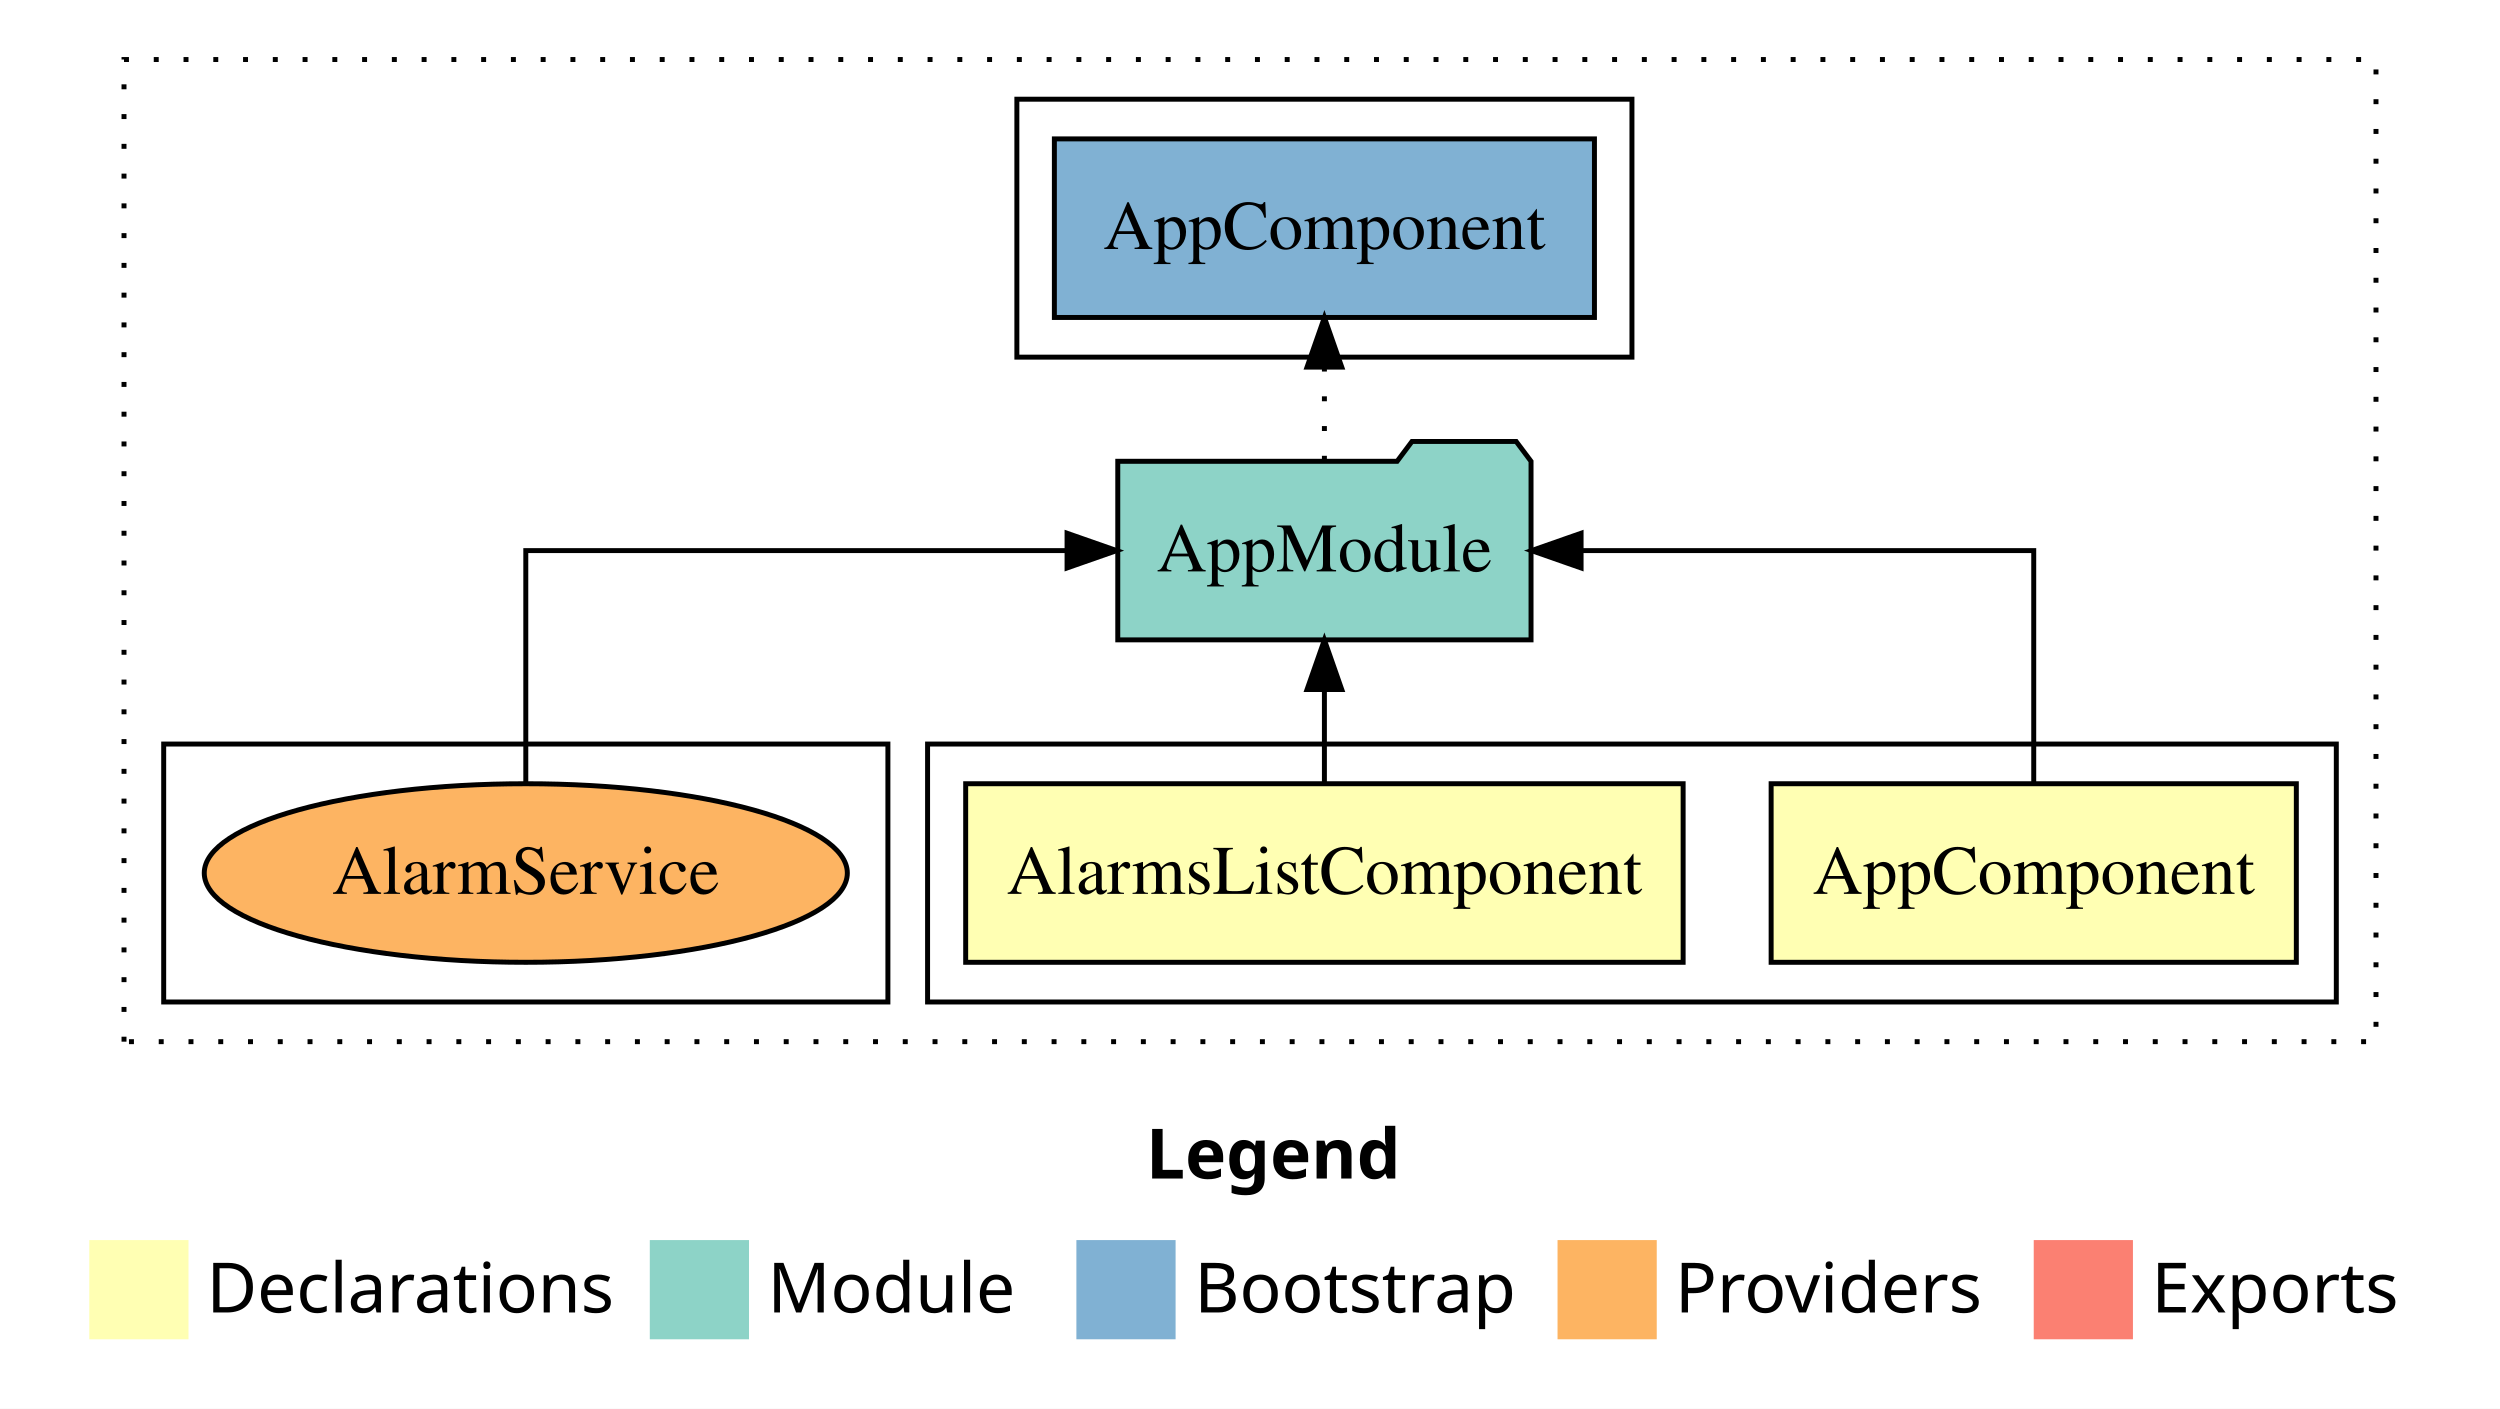
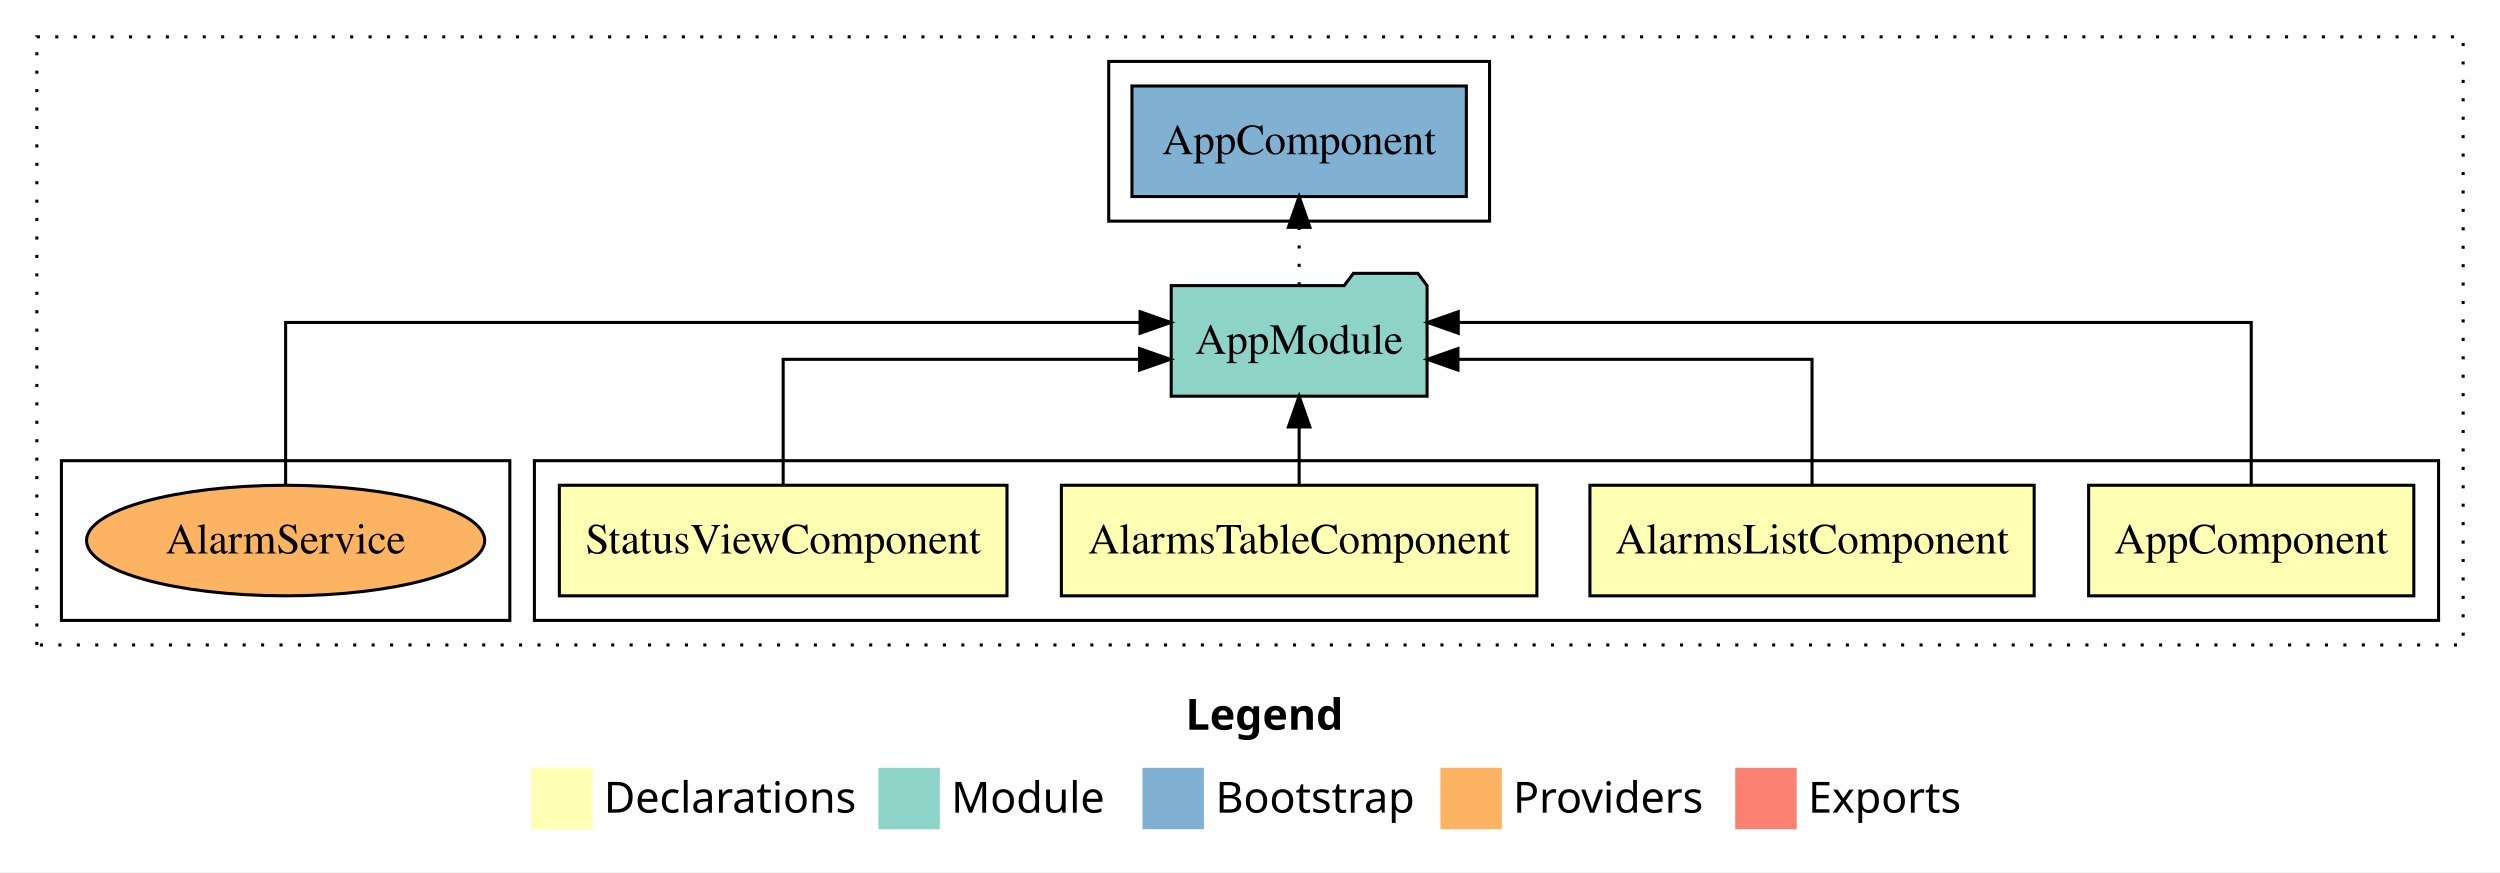
- <svg xmlns="http://www.w3.org/2000/svg" width="504pt" height="284pt" viewBox="0.00 0.00 504.00 284.00">
+ <svg xmlns="http://www.w3.org/2000/svg" width="814pt" height="284pt" viewBox="0.00 0.00 814.00 284.00">
  <g id="graph0" class="graph" transform="scale(1 1) rotate(0) translate(4 280)">
-     <polygon fill="#ffffff" stroke="transparent" points="-4,4 -4,-280 500,-280 500,4 -4,4" />
-     <text text-anchor="start" x="227.009" y="-42.4" font-family="sans-serif" font-weight="bold" font-size="14.00" fill="#000000">Legend</text>
-     <polygon fill="#ffffb3" stroke="transparent" points="14,-10 14,-30 34,-30 34,-10 14,-10" />
-     <text text-anchor="start" x="37.629" y="-15.4" font-family="sans-serif" font-size="14.00" fill="#000000">  Declarations</text>
-     <polygon fill="#8dd3c7" stroke="transparent" points="127,-10 127,-30 147,-30 147,-10 127,-10" />
-     <text text-anchor="start" x="150.725" y="-15.4" font-family="sans-serif" font-size="14.00" fill="#000000">  Module</text>
-     <polygon fill="#80b1d3" stroke="transparent" points="213,-10 213,-30 233,-30 233,-10 213,-10" />
-     <text text-anchor="start" x="236.781" y="-15.4" font-family="sans-serif" font-size="14.00" fill="#000000">  Bootstrap</text>
-     <polygon fill="#fdb462" stroke="transparent" points="310,-10 310,-30 330,-30 330,-10 310,-10" />
-     <text text-anchor="start" x="333.673" y="-15.4" font-family="sans-serif" font-size="14.00" fill="#000000">  Providers</text>
-     <polygon fill="#fb8072" stroke="transparent" points="406,-10 406,-30 426,-30 426,-10 406,-10" />
-     <text text-anchor="start" x="429.726" y="-15.4" font-family="sans-serif" font-size="14.00" fill="#000000">  Exports</text>
+     <polygon fill="#ffffff" stroke="transparent" points="-4,4 -4,-280 810,-280 810,4 -4,4" />
+     <text text-anchor="start" x="382.009" y="-42.4" font-family="sans-serif" font-weight="bold" font-size="14.00" fill="#000000">Legend</text>
+     <polygon fill="#ffffb3" stroke="transparent" points="169,-10 169,-30 189,-30 189,-10 169,-10" />
+     <text text-anchor="start" x="192.629" y="-15.4" font-family="sans-serif" font-size="14.00" fill="#000000">  Declarations</text>
+     <polygon fill="#8dd3c7" stroke="transparent" points="282,-10 282,-30 302,-30 302,-10 282,-10" />
+     <text text-anchor="start" x="305.725" y="-15.4" font-family="sans-serif" font-size="14.00" fill="#000000">  Module</text>
+     <polygon fill="#80b1d3" stroke="transparent" points="368,-10 368,-30 388,-30 388,-10 368,-10" />
+     <text text-anchor="start" x="391.781" y="-15.4" font-family="sans-serif" font-size="14.00" fill="#000000">  Bootstrap</text>
+     <polygon fill="#fdb462" stroke="transparent" points="465,-10 465,-30 485,-30 485,-10 465,-10" />
+     <text text-anchor="start" x="488.673" y="-15.4" font-family="sans-serif" font-size="14.00" fill="#000000">  Providers</text>
+     <polygon fill="#fb8072" stroke="transparent" points="561,-10 561,-30 581,-30 581,-10 561,-10" />
+     <text text-anchor="start" x="584.726" y="-15.4" font-family="sans-serif" font-size="14.00" fill="#000000">  Exports</text>
    <g id="clust1" class="cluster">
-       <polygon fill="none" stroke="#000000" stroke-dasharray="1,5" points="21,-70 21,-268 475,-268 475,-70 21,-70" />
+       <polygon fill="none" stroke="#000000" stroke-dasharray="1,5" points="8,-70 8,-268 798,-268 798,-70 8,-70" />
    </g>
    <g id="clust2" class="cluster">
-       <polygon fill="none" stroke="#000000" points="183,-78 183,-130 467,-130 467,-78 183,-78" />
+       <polygon fill="none" stroke="#000000" points="170,-78 170,-130 790,-130 790,-78 170,-78" />
    </g>
-     <g id="clust7" class="cluster">
-       <polygon fill="none" stroke="#000000" points="201,-208 201,-260 325,-260 325,-208 201,-208" />
+     <g id="clust9" class="cluster">
+       <polygon fill="none" stroke="#000000" points="357,-208 357,-260 481,-260 481,-208 357,-208" />
    </g>
-     <g id="clust8" class="cluster">
-       <polygon fill="none" stroke="#000000" points="29,-78 29,-130 175,-130 175,-78 29,-78" />
+     <g id="clust10" class="cluster">
+       <polygon fill="none" stroke="#000000" points="16,-78 16,-130 162,-130 162,-78 16,-78" />
    </g>
    <g id="node1" class="node">
-       <polygon fill="#ffffb3" stroke="#000000" points="458.94,-122 353.06,-122 353.06,-86 458.94,-86 458.94,-122" />
-       <text text-anchor="middle" x="406" y="-99.8" font-family="Times,serif" font-size="14.00" fill="#000000">AppComponent</text>
+       <polygon fill="#ffffb3" stroke="#000000" points="781.94,-122 676.06,-122 676.06,-86 781.94,-86 781.94,-122" />
+       <text text-anchor="middle" x="729" y="-99.8" font-family="Times,serif" font-size="14.00" fill="#000000">AppComponent</text>
+     </g>
+     <g id="node5" class="node">
+       <polygon fill="#8dd3c7" stroke="#000000" points="460.657,-187 457.657,-191 436.657,-191 433.657,-187 377.343,-187 377.343,-151 460.657,-151 460.657,-187" />
+       <text text-anchor="middle" x="419" y="-164.8" font-family="Times,serif" font-size="14.00" fill="#000000">AppModule</text>
+     </g>
+     <g id="edge1" class="edge">
+       <path fill="none" stroke="#000000" d="M729,-122.284C729,-143.321 729,-175 729,-175 729,-175 470.808,-175 470.808,-175" />
+       <polygon fill="#000000" stroke="#000000" points="470.808,-171.5 460.808,-175 470.808,-178.5 470.808,-171.5" />
+     </g>
+     <g id="node2" class="node">
+       <polygon fill="#ffffb3" stroke="#000000" points="658.319,-122 513.681,-122 513.681,-86 658.319,-86 658.319,-122" />
+       <text text-anchor="middle" x="586" y="-99.8" font-family="Times,serif" font-size="14.00" fill="#000000">AlarmsListComponent</text>
+     </g>
+     <g id="edge2" class="edge">
+       <path fill="none" stroke="#000000" d="M586,-122.022C586,-139.373 586,-163 586,-163 586,-163 470.71,-163 470.71,-163" />
+       <polygon fill="#000000" stroke="#000000" points="470.71,-159.5 460.71,-163 470.71,-166.5 470.71,-159.5" />
    </g>
    <g id="node3" class="node">
-       <polygon fill="#8dd3c7" stroke="#000000" points="304.657,-187 301.657,-191 280.657,-191 277.657,-187 221.343,-187 221.343,-151 304.657,-151 304.657,-187" />
-       <text text-anchor="middle" x="263" y="-164.8" font-family="Times,serif" font-size="14.00" fill="#000000">AppModule</text>
+       <polygon fill="#ffffb3" stroke="#000000" points="496.413,-122 341.587,-122 341.587,-86 496.413,-86 496.413,-122" />
+       <text text-anchor="middle" x="419" y="-99.8" font-family="Times,serif" font-size="14.00" fill="#000000">AlarmsTableComponent</text>
    </g>
-     <g id="edge1" class="edge">
-       <path fill="none" stroke="#000000" d="M406,-122.106C406,-141.339 406,-169 406,-169 406,-169 314.746,-169 314.746,-169" />
-       <polygon fill="#000000" stroke="#000000" points="314.746,-165.5 304.746,-169 314.746,-172.5 314.746,-165.5" />
-     </g>
-     <g id="node2" class="node">
-       <polygon fill="#ffffb3" stroke="#000000" points="335.319,-122 190.681,-122 190.681,-86 335.319,-86 335.319,-122" />
-       <text text-anchor="middle" x="263" y="-99.8" font-family="Times,serif" font-size="14.00" fill="#000000">AlarmsListComponent</text>
-     </g>
-     <g id="edge2" class="edge">
-       <path fill="none" stroke="#000000" d="M263,-122.106C263,-122.106 263,-140.991 263,-140.991" />
-       <polygon fill="#000000" stroke="#000000" points="259.5,-140.991 263,-150.991 266.5,-140.991 259.5,-140.991" />
+     <g id="edge3" class="edge">
+       <path fill="none" stroke="#000000" d="M419,-122.106C419,-122.106 419,-140.991 419,-140.991" />
+       <polygon fill="#000000" stroke="#000000" points="415.5,-140.991 419,-150.991 422.5,-140.991 415.5,-140.991" />
    </g>
    <g id="node4" class="node">
-       <polygon fill="#80b1d3" stroke="#000000" points="317.439,-252 208.561,-252 208.561,-216 317.439,-216 317.439,-252" />
-       <text text-anchor="middle" x="263" y="-229.8" font-family="Times,serif" font-size="14.00" fill="#000000">AppComponent </text>
-     </g>
-     <g id="edge3" class="edge">
-       <path fill="none" stroke="#000000" stroke-dasharray="1,5" d="M263,-187.106C263,-187.106 263,-205.991 263,-205.991" />
-       <polygon fill="#000000" stroke="#000000" points="259.5,-205.991 263,-215.991 266.5,-205.991 259.5,-205.991" />
-     </g>
-     <g id="node5" class="node">
-       <ellipse fill="#fdb462" stroke="#000000" cx="102" cy="-104" rx="64.822" ry="18" />
-       <text text-anchor="middle" x="102" y="-99.8" font-family="Times,serif" font-size="14.00" fill="#000000">AlarmService</text>
+       <polygon fill="#ffffb3" stroke="#000000" points="323.874,-122 178.126,-122 178.126,-86 323.874,-86 323.874,-122" />
+       <text text-anchor="middle" x="251" y="-99.8" font-family="Times,serif" font-size="14.00" fill="#000000">StatusViewComponent</text>
    </g>
    <g id="edge4" class="edge">
-       <path fill="none" stroke="#000000" d="M102,-122.106C102,-141.339 102,-169 102,-169 102,-169 211.119,-169 211.119,-169" />
-       <polygon fill="#000000" stroke="#000000" points="211.119,-172.5 221.119,-169 211.119,-165.5 211.119,-172.5" />
+       <path fill="none" stroke="#000000" d="M251,-122.022C251,-139.373 251,-163 251,-163 251,-163 367.04,-163 367.04,-163" />
+       <polygon fill="#000000" stroke="#000000" points="367.04,-166.5 377.04,-163 367.04,-159.5 367.04,-166.5" />
+     </g>
+     <g id="node6" class="node">
+       <polygon fill="#80b1d3" stroke="#000000" points="473.439,-252 364.561,-252 364.561,-216 473.439,-216 473.439,-252" />
+       <text text-anchor="middle" x="419" y="-229.8" font-family="Times,serif" font-size="14.00" fill="#000000">AppComponent </text>
+     </g>
+     <g id="edge5" class="edge">
+       <path fill="none" stroke="#000000" stroke-dasharray="1,5" d="M419,-187.106C419,-187.106 419,-205.991 419,-205.991" />
+       <polygon fill="#000000" stroke="#000000" points="415.5,-205.991 419,-215.991 422.5,-205.991 415.5,-205.991" />
+     </g>
+     <g id="node7" class="node">
+       <ellipse fill="#fdb462" stroke="#000000" cx="89" cy="-104" rx="64.822" ry="18" />
+       <text text-anchor="middle" x="89" y="-99.8" font-family="Times,serif" font-size="14.00" fill="#000000">AlarmService</text>
+     </g>
+     <g id="edge6" class="edge">
+       <path fill="none" stroke="#000000" d="M89,-122.284C89,-143.321 89,-175 89,-175 89,-175 367.205,-175 367.205,-175" />
+       <polygon fill="#000000" stroke="#000000" points="367.205,-178.5 377.205,-175 367.205,-171.5 367.205,-178.5" />
    </g>
  </g>
</svg>
